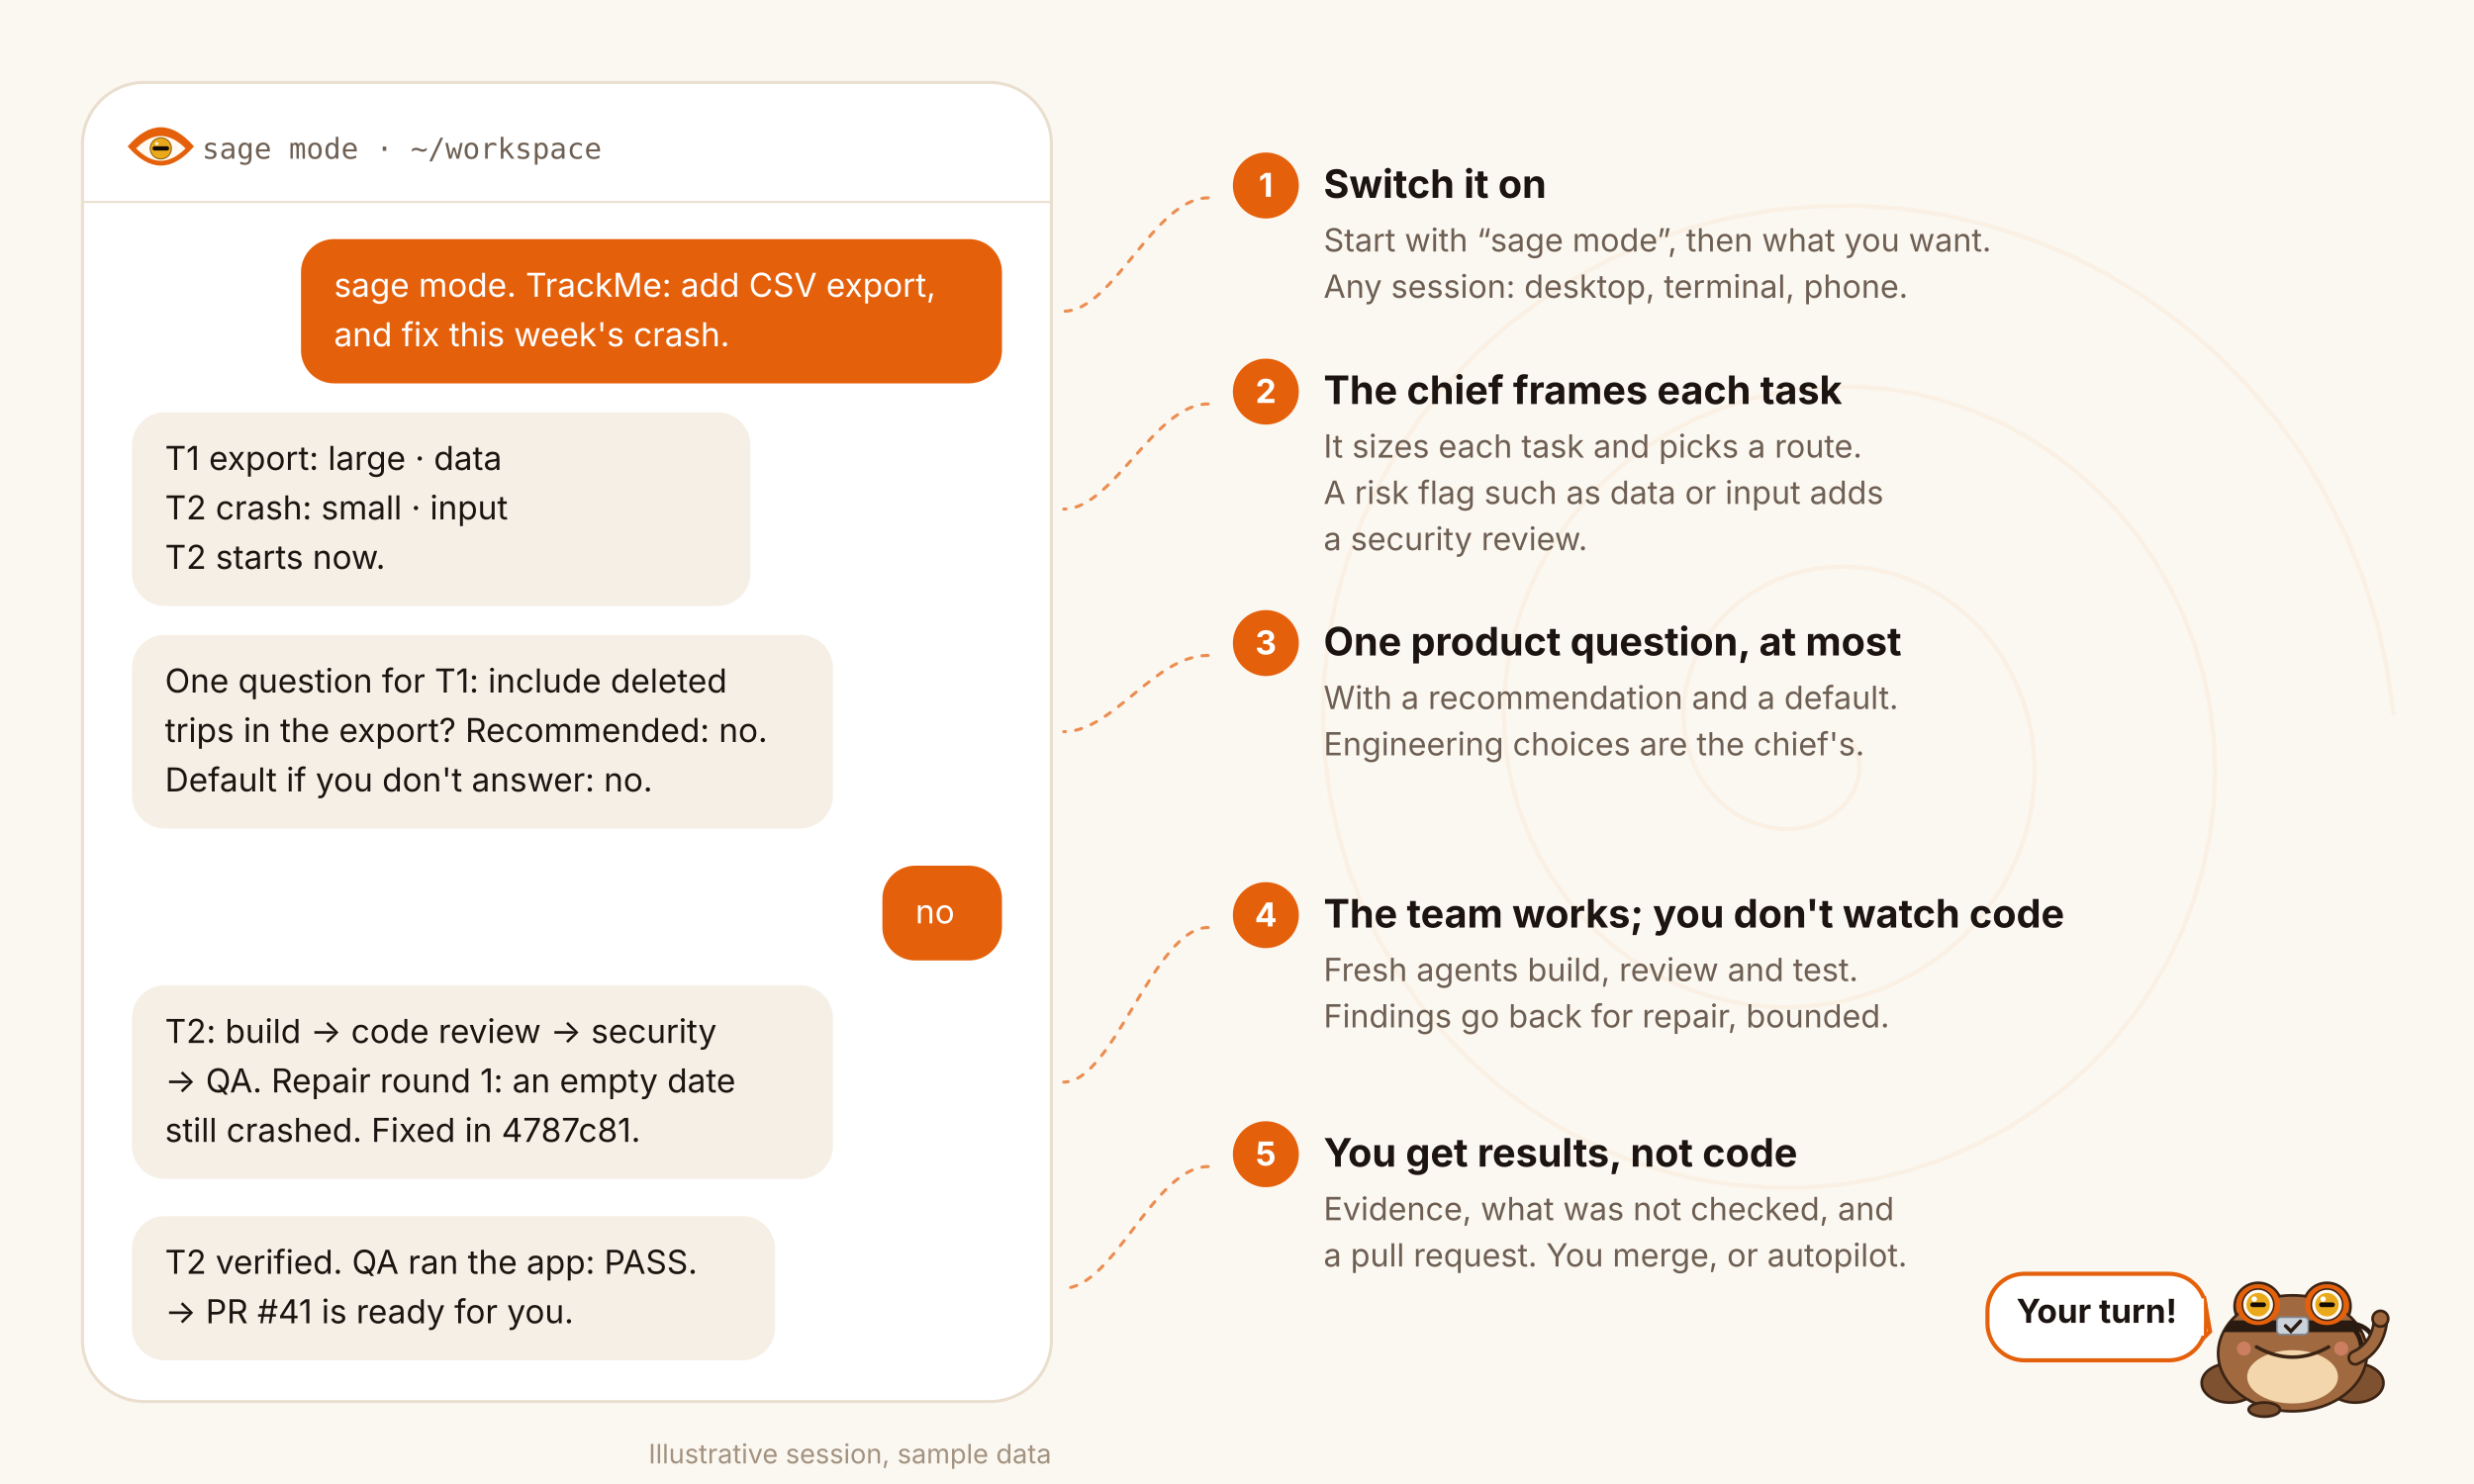
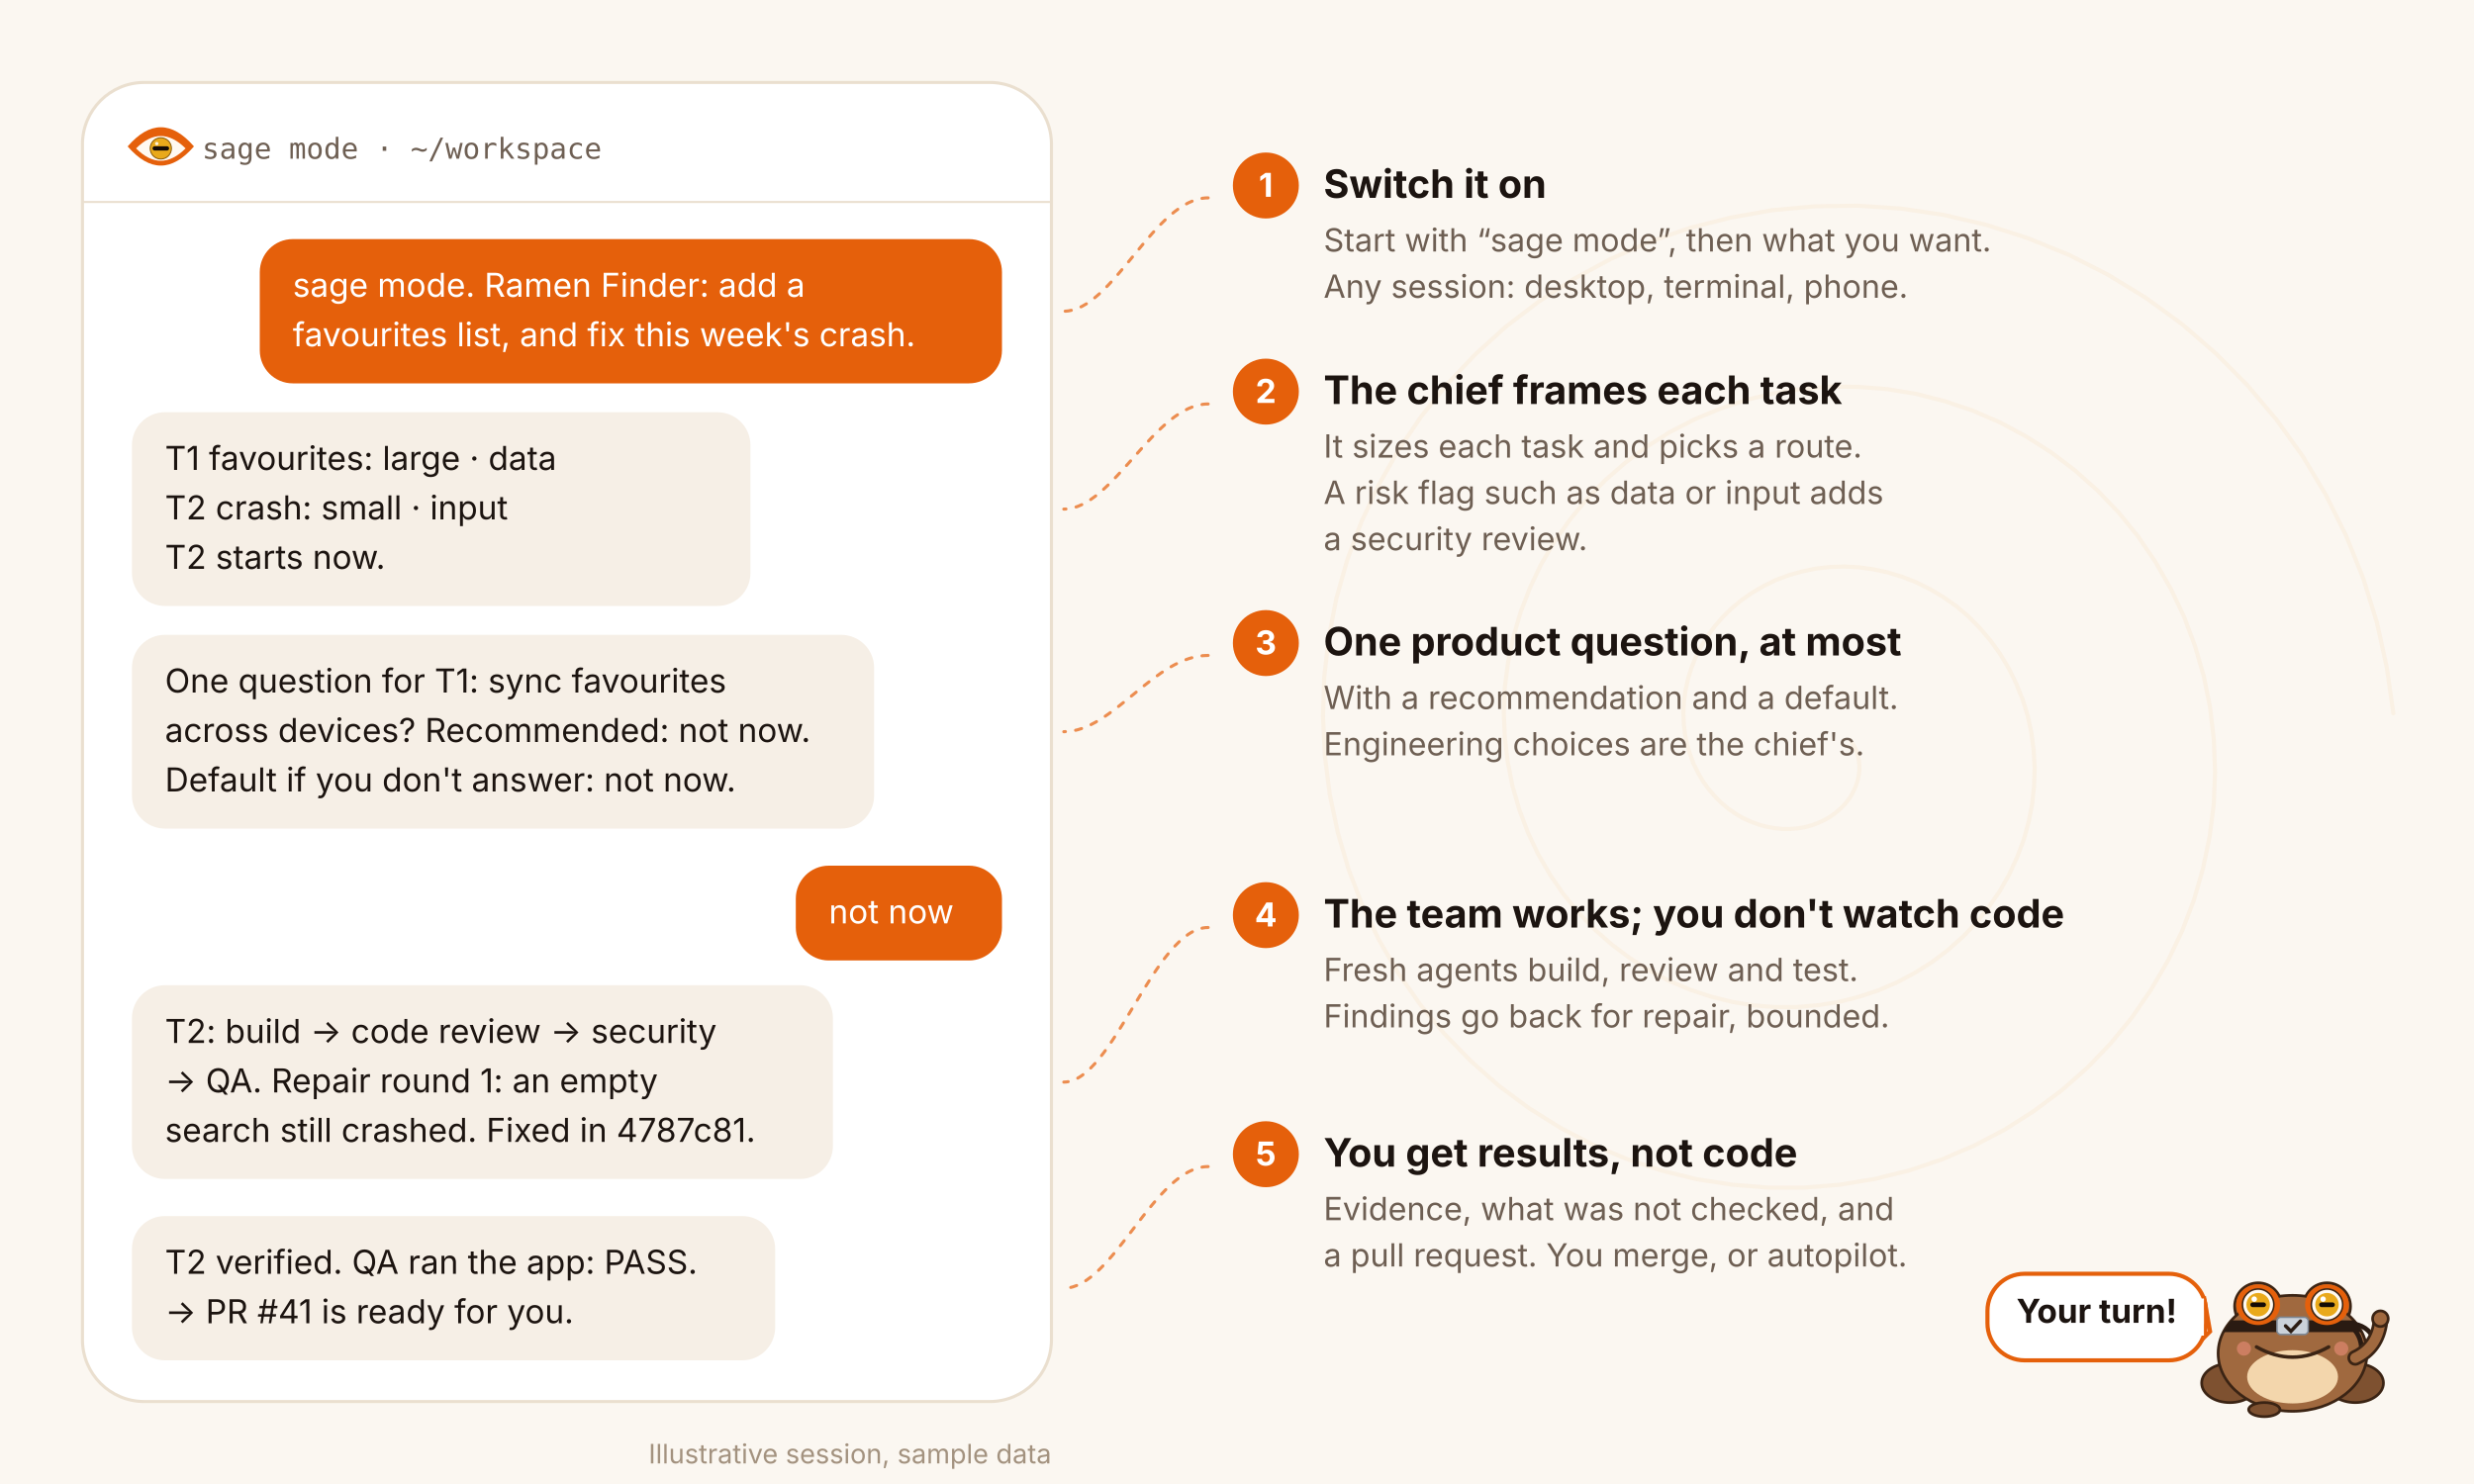
<svg xmlns="http://www.w3.org/2000/svg" viewBox="0 0 1200 720" width="1200" height="720" role="img" aria-label="Your first training, in five minutes: an illustrative session with numbered notes. 1, switch it on. 2, the chief frames each task. 3, one product question at most. 4, the team works. 5, you get results and a pull request.">
  <defs>
    <marker id="arrow" viewBox="0 0 10 10" refX="8" refY="5" markerWidth="7" markerHeight="7" orient="auto-start-reverse">
      <path d="M0 0 L10 5 L0 10 z" fill="#6E5F53" />
    </marker>
    <marker id="arrow-accent" viewBox="0 0 10 10" refX="8" refY="5" markerWidth="7" markerHeight="7" orient="auto-start-reverse">
      <path d="M0 0 L10 5 L0 10 z" fill="#E5600B" />
    </marker>
    <marker id="arrow-bad" viewBox="0 0 10 10" refX="8" refY="5" markerWidth="7" markerHeight="7" orient="auto-start-reverse">
      <path d="M0 0 L10 5 L0 10 z" fill="#C2412D" />
    </marker>
  </defs>
  <rect width="1200" height="720" fill="#FBF7F1" />
  <path d="M898.0 360.0 L 899.1 361.5 L 900.0 363.2 L 900.7 365.1 L 901.3 367.1 L 901.7 369.2 L 901.9 371.4 L 901.9 373.7 L 901.6 376.1 L 901.1 378.5 L 900.3 380.9 L 899.3 383.4 L 898.0 385.8 L 896.5 388.1 L 894.7 390.3 L 892.6 392.4 L 890.3 394.4 L 887.8 396.2 L 885.0 397.8 L 882.0 399.2 L 878.8 400.4 L 875.5 401.3 L 872.0 401.9 L 868.4 402.2 L 864.6 402.2 L 860.9 401.8 L 857.0 401.1 L 853.2 400.1 L 849.4 398.7 L 845.6 397.0 L 842.0 394.9 L 838.4 392.4 L 835.0 389.6 L 831.8 386.4 L 828.8 382.9 L 826.1 379.2 L 823.7 375.1 L 821.5 370.7 L 819.8 366.1 L 818.3 361.3 L 817.3 356.3 L 816.7 351.2 L 816.5 345.9 L 816.8 340.5 L 817.5 335.1 L 818.7 329.7 L 820.3 324.4 L 822.4 319.0 L 825.0 313.9 L 828.1 308.8 L 831.6 304.0 L 835.6 299.4 L 840.0 295.1 L 844.8 291.1 L 850.0 287.5 L 855.5 284.3 L 861.4 281.4 L 867.6 279.1 L 874.0 277.3 L 880.6 275.9 L 887.5 275.1 L 894.4 274.9 L 901.4 275.2 L 908.5 276.2 L 915.6 277.7 L 922.5 279.8 L 929.4 282.5 L 936.1 285.8 L 942.6 289.7 L 948.9 294.1 L 954.8 299.1 L 960.3 304.7 L 965.4 310.7 L 970.1 317.2 L 974.3 324.2 L 977.9 331.5 L 981.0 339.2 L 983.5 347.2 L 985.3 355.5 L 986.4 363.9 L 986.9 372.5 L 986.6 381.3 L 985.7 390.0 L 984.0 398.8 L 981.6 407.4 L 978.4 415.9 L 974.6 424.2 L 970.0 432.3 L 964.7 440.0 L 958.8 447.4 L 952.3 454.3 L 945.1 460.7 L 937.4 466.6 L 929.1 471.8 L 920.4 476.5 L 911.3 480.4 L 901.7 483.6 L 891.9 486.1 L 881.8 487.7 L 871.5 488.6 L 861.1 488.6 L 850.6 487.8 L 840.2 486.1 L 829.8 483.5 L 819.6 480.1 L 809.6 475.9 L 799.9 470.8 L 790.6 464.9 L 781.7 458.2 L 773.3 450.8 L 765.5 442.6 L 758.3 433.8 L 751.8 424.3 L 746.0 414.3 L 741.0 403.7 L 736.9 392.7 L 733.6 381.3 L 731.3 369.6 L 729.9 357.7 L 729.4 345.6 L 729.9 333.4 L 731.5 321.2 L 734.0 309.1 L 737.5 297.2 L 742.0 285.4 L 747.4 274.0 L 753.8 263.0 L 761.2 252.5 L 769.4 242.5 L 778.4 233.2 L 788.2 224.6 L 798.8 216.7 L 810.0 209.6 L 821.9 203.5 L 834.3 198.3 L 847.1 194.0 L 860.4 190.8 L 873.9 188.7 L 887.7 187.6 L 901.6 187.7 L 915.5 188.8 L 929.4 191.1 L 943.1 194.6 L 956.6 199.1 L 969.8 204.8 L 982.5 211.6 L 994.8 219.4 L 1006.4 228.2 L 1017.4 238.0 L 1027.6 248.6 L 1037.0 260.2 L 1045.4 272.5 L 1052.9 285.6 L 1059.4 299.3 L 1064.7 313.5 L 1069.0 328.3 L 1072.0 343.4 L 1073.8 358.8 L 1074.4 374.3 L 1073.8 390.0 L 1071.8 405.7 L 1068.6 421.2 L 1064.2 436.5 L 1058.5 451.5 L 1051.6 466.0 L 1043.4 480.1 L 1034.2 493.5 L 1023.8 506.2 L 1012.4 518.1 L 1000.0 529.0 L 986.6 539.0 L 972.5 548.0 L 957.6 555.8 L 942.0 562.5 L 925.9 567.9 L 909.3 572.0 L 892.3 574.8 L 875.1 576.2 L 857.7 576.2 L 840.3 574.8 L 822.9 572.1 L 805.8 567.9 L 789.0 562.3 L 772.6 555.4 L 756.7 547.1 L 741.4 537.5 L 726.9 526.7 L 713.3 514.7 L 700.6 501.6 L 688.9 487.4 L 678.3 472.3 L 669.0 456.3 L 660.9 439.5 L 654.2 422.0 L 648.9 404.0 L 645.0 385.5 L 642.6 366.6 L 641.7 347.6 L 642.3 328.4 L 644.5 309.3 L 648.2 290.3 L 653.5 271.6 L 660.3 253.3 L 668.6 235.5 L 678.3 218.4 L 689.4 202.0 L 701.8 186.5 L 715.5 172.0 L 730.4 158.5 L 746.4 146.3 L 763.4 135.3 L 781.3 125.6 L 799.9 117.4 L 819.3 110.7 L 839.3 105.6 L 859.6 102.0 L 880.3 100.1 L 901.2 99.8 L 922.1 101.2 L 942.9 104.3 L 963.5 109.1 L 983.7 115.6 L 1003.4 123.6 L 1022.5 133.3 L 1040.8 144.5 L 1058.3 157.2 L 1074.7 171.4 L 1090.0 186.8 L 1104.1 203.5 L 1116.9 221.3 L 1128.2 240.2 L 1138.0 260.0 L 1146.3 280.7 L 1152.9 302.0 L 1157.7 323.8 L 1160.9 346.1" fill="none" stroke="#F0A050" stroke-width="2" stroke-linecap="round" opacity="0.08" />
  <rect x="40" y="40" width="470" height="640" rx="30" fill="#FFFFFF" stroke="#EADFCF" stroke-width="1.5" />
  <path d="M61.92 71.04 Q 78 52.44, 94.08 71.04 Q 78 89.64, 61.92 71.04 Z" fill="#E5600B" stroke-width="0" stroke-linecap="round" />
  <path d="M66 72 Q 78 60, 90 72 Q 78 84, 66 72 Z" fill="#FFF9F1" stroke-width="0" stroke-linecap="round" />
  <circle cx="78" cy="72" r="5.16" fill="#E9A91B" stroke="#8A5A06" stroke-width="0.48" />
  <rect x="73.975" y="70.968" width="8.05" height="2.064" rx="1.032" fill="#140B06" />
  <circle cx="76.039" cy="69.678" r="0.826" fill="#FFFFFF" opacity="0.85" />
  <text x="98" y="77" font-family="ui-monospace, SFMono-Regular, Menlo, Consolas, monospace" font-size="14" font-weight="400" fill="#6E5F53" text-anchor="start">
    <tspan x="98" dy="0">sage mode · ~/workspace</tspan>
  </text>
  <path d="M40 98 L 510 98" fill="none" stroke="#EADFCF" stroke-width="1" stroke-linecap="round" />
-   <rect x="146" y="116" width="340" height="70" rx="16" fill="#E5600B" />
-   <text x="162" y="144" font-family="-apple-system, BlinkMacSystemFont, 'Segoe UI', Inter, Helvetica, Arial, sans-serif" font-size="16" font-weight="400" fill="#FFFFFF" text-anchor="start">
-     <tspan x="162" dy="0">sage mode. TrackMe: add CSV export,</tspan>
-     <tspan x="162" dy="24">and fix this week's crash.</tspan>
+   <rect x="126" y="116" width="360" height="70" rx="16" fill="#E5600B" />
+   <text x="142" y="144" font-family="-apple-system, BlinkMacSystemFont, 'Segoe UI', Inter, Helvetica, Arial, sans-serif" font-size="16" font-weight="400" fill="#FFFFFF" text-anchor="start">
+     <tspan x="142" dy="0">sage mode. Ramen Finder: add a</tspan>
+     <tspan x="142" dy="24">favourites list, and fix this week's crash.</tspan>
  </text>
  <rect x="64" y="200" width="300" height="94" rx="16" fill="#F6EFE6" />
  <text x="80" y="228" font-family="-apple-system, BlinkMacSystemFont, 'Segoe UI', Inter, Helvetica, Arial, sans-serif" font-size="16" font-weight="400" fill="#1C1410" text-anchor="start">
-     <tspan x="80" dy="0">T1 export: large · data</tspan>
+     <tspan x="80" dy="0">T1 favourites: large · data</tspan>
    <tspan x="80" dy="24">T2 crash: small · input</tspan>
    <tspan x="80" dy="24">T2 starts now.</tspan>
  </text>
-   <rect x="64" y="308" width="340" height="94" rx="16" fill="#F6EFE6" />
+   <rect x="64" y="308" width="360" height="94" rx="16" fill="#F6EFE6" />
  <text x="80" y="336" font-family="-apple-system, BlinkMacSystemFont, 'Segoe UI', Inter, Helvetica, Arial, sans-serif" font-size="16" font-weight="400" fill="#1C1410" text-anchor="start">
-     <tspan x="80" dy="0">One question for T1: include deleted</tspan>
-     <tspan x="80" dy="24">trips in the export? Recommended: no.</tspan>
-     <tspan x="80" dy="24">Default if you don't answer: no.</tspan>
+     <tspan x="80" dy="0">One question for T1: sync favourites</tspan>
+     <tspan x="80" dy="24">across devices? Recommended: not now.</tspan>
+     <tspan x="80" dy="24">Default if you don't answer: not now.</tspan>
  </text>
-   <rect x="428" y="420" width="58" height="46" rx="16" fill="#E5600B" />
-   <text x="444" y="448" font-family="-apple-system, BlinkMacSystemFont, 'Segoe UI', Inter, Helvetica, Arial, sans-serif" font-size="16" font-weight="400" fill="#FFFFFF" text-anchor="start">
-     <tspan x="444" dy="0">no</tspan>
+   <rect x="386" y="420" width="100" height="46" rx="16" fill="#E5600B" />
+   <text x="402" y="448" font-family="-apple-system, BlinkMacSystemFont, 'Segoe UI', Inter, Helvetica, Arial, sans-serif" font-size="16" font-weight="400" fill="#FFFFFF" text-anchor="start">
+     <tspan x="402" dy="0">not now</tspan>
  </text>
  <rect x="64" y="478" width="340" height="94" rx="16" fill="#F6EFE6" />
  <text x="80" y="506" font-family="-apple-system, BlinkMacSystemFont, 'Segoe UI', Inter, Helvetica, Arial, sans-serif" font-size="16" font-weight="400" fill="#1C1410" text-anchor="start">
    <tspan x="80" dy="0">T2: build → code review → security</tspan>
-     <tspan x="80" dy="24">→ QA. Repair round 1: an empty date</tspan>
-     <tspan x="80" dy="24">still crashed. Fixed in 4787c81.</tspan>
+     <tspan x="80" dy="24">→ QA. Repair round 1: an empty</tspan>
+     <tspan x="80" dy="24">search still crashed. Fixed in 4787c81.</tspan>
  </text>
  <rect x="64" y="590" width="312" height="70" rx="16" fill="#F6EFE6" />
  <text x="80" y="618" font-family="-apple-system, BlinkMacSystemFont, 'Segoe UI', Inter, Helvetica, Arial, sans-serif" font-size="16" font-weight="400" fill="#1C1410" text-anchor="start">
    <tspan x="80" dy="0">T2 verified. QA ran the app: PASS.</tspan>
    <tspan x="80" dy="24">→ PR #41 is ready for you.</tspan>
  </text>
  <text x="510" y="710" font-family="-apple-system, BlinkMacSystemFont, 'Segoe UI', Inter, Helvetica, Arial, sans-serif" font-size="13" font-weight="400" fill="#A3927F" text-anchor="end">
    <tspan x="510" dy="0">Illustrative session, sample data</tspan>
  </text>
  <defs>
    <clipPath id="toad-body-3">
      <ellipse cx="1112" cy="656.6" rx="36.1" ry="28.12" />
    </clipPath>
  </defs>
  <ellipse cx="1081.6" cy="671" rx="13.68" ry="9.5" fill="#7E5130" stroke="#3B2414" stroke-width="1.33" />
  <ellipse cx="1142.4" cy="671" rx="13.68" ry="9.5" fill="#7E5130" stroke="#3B2414" stroke-width="1.33" />
  <circle cx="1095.3" cy="633.8" r="11.4" fill="#A0693F" stroke="#3B2414" stroke-width="1.33" />
  <circle cx="1128.7" cy="633.8" r="11.4" fill="#A0693F" stroke="#3B2414" stroke-width="1.33" />
  <ellipse cx="1112" cy="656.6" rx="36.1" ry="28.12" fill="#A0693F" stroke="#3B2414" stroke-width="1.33" />
  <ellipse cx="1112" cy="668" rx="22.04" ry="12.92" fill="#F3D6AC" />
  <g clip-path="url(#toad-body-3)">
    <rect x="1074" y="640.6" width="76" height="5.7" rx="0" fill="#2A1B12" />
  </g>
  <path d="M1140.1 642.1 q 8.36 0.76 11.4 7.6" fill="none" stroke="#2A1B12" stroke-width="2.28" stroke-linecap="round" />
  <path d="M1140.1 643.3 q 5.32 4.56 5.32 11.4" fill="none" stroke="#2A1B12" stroke-width="2.28" stroke-linecap="round" />
  <rect x="1104.4" y="639.1" width="15.2" height="8.36" rx="1.9" fill="#CBD2DA" stroke="#7D8794" stroke-width="0.76" />
  <path d="M1108.6 643.3 L 1111.2 645.9 L 1115.8 641" fill="none" stroke="#2A1B12" stroke-width="1.71" stroke-linecap="round" />
  <ellipse cx="1095.3" cy="633" rx="10.64" ry="9.88" fill="#E5600B" />
  <circle cx="1095.3" cy="633" r="7.6" fill="#FFF9F1" stroke="#3B2414" stroke-width="0.76" />
  <circle cx="1095.3" cy="633" r="5.7" fill="#E9A91B" />
  <rect x="1091.5" y="631.9" width="7.6" height="2.28" rx="1.14" fill="#140B06" />
  <circle cx="1093.4" cy="630.3" r="1.33" fill="#FFFFFF" />
  <ellipse cx="1128.7" cy="633" rx="10.64" ry="9.88" fill="#E5600B" />
  <circle cx="1128.7" cy="633" r="7.6" fill="#FFF9F1" stroke="#3B2414" stroke-width="0.76" />
  <circle cx="1128.7" cy="633" r="5.7" fill="#E9A91B" />
  <rect x="1124.9" y="631.9" width="7.6" height="2.28" rx="1.14" fill="#140B06" />
  <circle cx="1126.8" cy="630.3" r="1.33" fill="#FFFFFF" />
  <circle cx="1088.4" cy="654.3" r="3.42" fill="#F0907E" opacity="0.55" />
  <circle cx="1135.6" cy="654.3" r="3.42" fill="#F0907E" opacity="0.55" />
  <path d="M1094.5 653.5 Q 1112 663.4 1129.5 653.5" fill="none" stroke="#3B2414" stroke-width="1.71" stroke-linecap="round" />
  <ellipse cx="1098.3" cy="683.9" rx="7.6" ry="3.42" fill="#7E5130" stroke="#3B2414" stroke-width="1.33" />
  <path d="M1142.4 658.8 Q 1153 653.9 1154.6 641.4" fill="none" stroke="#3B2414" stroke-width="7.6" stroke-linecap="round" />
  <path d="M1142.4 658.8 Q 1153 653.9 1154.6 641.4" fill="none" stroke="#A0693F" stroke-width="4.94" stroke-linecap="round" />
  <circle cx="1154.6" cy="639.8" r="3.8" fill="#A0693F" stroke="#3B2414" stroke-width="1.33" />
  <path d="M1069 629 L 1072 646 L 1069 649 Z" fill="#FFFFFF" stroke="#E5600B" stroke-width="2" stroke-linecap="round" />
  <rect x="964" y="618" width="106" height="42" rx="18" fill="#FFFFFF" stroke="#E5600B" stroke-width="2" />
  <rect x="1066" y="630" width="3" height="18" rx="0" fill="#FFFFFF" />
  <text x="1017" y="641.8" font-family="-apple-system, BlinkMacSystemFont, 'Segoe UI', Inter, Helvetica, Arial, sans-serif" font-size="16" font-weight="750" fill="#1C1410" text-anchor="middle">
    <tspan x="1017" dy="0">Your turn!</tspan>
  </text>
  <path d="M586 96 C 560 96, 540 151, 516 151" fill="none" stroke="#E5600B" stroke-width="1.5" stroke-dasharray="3 5" stroke-linecap="round" opacity="0.7" />
  <circle cx="614" cy="90" r="16" fill="#E5600B" />
  <text x="614" y="95.5" font-family="-apple-system, BlinkMacSystemFont, 'Segoe UI', Inter, Helvetica, Arial, sans-serif" font-size="16" font-weight="750" fill="#FFFFFF" text-anchor="middle">
    <tspan x="614" dy="0">1</tspan>
  </text>
  <text x="642" y="96" font-family="-apple-system, BlinkMacSystemFont, 'Segoe UI', Inter, Helvetica, Arial, sans-serif" font-size="19" font-weight="700" fill="#1C1410" text-anchor="start">
    <tspan x="642" dy="0">Switch it on</tspan>
  </text>
  <text x="642" y="122" font-family="-apple-system, BlinkMacSystemFont, 'Segoe UI', Inter, Helvetica, Arial, sans-serif" font-size="15.5" font-weight="400" fill="#6E5F53" text-anchor="start">
    <tspan x="642" dy="0">Start with “sage mode”, then what you want.</tspan>
    <tspan x="642" dy="22.475">Any session: desktop, terminal, phone.</tspan>
  </text>
  <path d="M586 196 C 560 196, 540 247, 516 247" fill="none" stroke="#E5600B" stroke-width="1.5" stroke-dasharray="3 5" stroke-linecap="round" opacity="0.7" />
  <circle cx="614" cy="190" r="16" fill="#E5600B" />
  <text x="614" y="195.5" font-family="-apple-system, BlinkMacSystemFont, 'Segoe UI', Inter, Helvetica, Arial, sans-serif" font-size="16" font-weight="750" fill="#FFFFFF" text-anchor="middle">
    <tspan x="614" dy="0">2</tspan>
  </text>
  <text x="642" y="196" font-family="-apple-system, BlinkMacSystemFont, 'Segoe UI', Inter, Helvetica, Arial, sans-serif" font-size="19" font-weight="700" fill="#1C1410" text-anchor="start">
    <tspan x="642" dy="0">The chief frames each task</tspan>
  </text>
  <text x="642" y="222" font-family="-apple-system, BlinkMacSystemFont, 'Segoe UI', Inter, Helvetica, Arial, sans-serif" font-size="15.5" font-weight="400" fill="#6E5F53" text-anchor="start">
    <tspan x="642" dy="0">It sizes each task and picks a route.</tspan>
    <tspan x="642" dy="22.475">A risk flag such as data or input adds</tspan>
    <tspan x="642" dy="22.475">a security review.</tspan>
  </text>
  <path d="M586 318 C 560 318, 540 355, 516 355" fill="none" stroke="#E5600B" stroke-width="1.5" stroke-dasharray="3 5" stroke-linecap="round" opacity="0.7" />
  <circle cx="614" cy="312" r="16" fill="#E5600B" />
  <text x="614" y="317.5" font-family="-apple-system, BlinkMacSystemFont, 'Segoe UI', Inter, Helvetica, Arial, sans-serif" font-size="16" font-weight="750" fill="#FFFFFF" text-anchor="middle">
    <tspan x="614" dy="0">3</tspan>
  </text>
  <text x="642" y="318" font-family="-apple-system, BlinkMacSystemFont, 'Segoe UI', Inter, Helvetica, Arial, sans-serif" font-size="19" font-weight="700" fill="#1C1410" text-anchor="start">
    <tspan x="642" dy="0">One product question, at most</tspan>
  </text>
  <text x="642" y="344" font-family="-apple-system, BlinkMacSystemFont, 'Segoe UI', Inter, Helvetica, Arial, sans-serif" font-size="15.5" font-weight="400" fill="#6E5F53" text-anchor="start">
    <tspan x="642" dy="0">With a recommendation and a default.</tspan>
    <tspan x="642" dy="22.475">Engineering choices are the chief's.</tspan>
  </text>
  <path d="M586 450 C 560 450, 540 525, 516 525" fill="none" stroke="#E5600B" stroke-width="1.5" stroke-dasharray="3 5" stroke-linecap="round" opacity="0.7" />
  <circle cx="614" cy="444" r="16" fill="#E5600B" />
  <text x="614" y="449.5" font-family="-apple-system, BlinkMacSystemFont, 'Segoe UI', Inter, Helvetica, Arial, sans-serif" font-size="16" font-weight="750" fill="#FFFFFF" text-anchor="middle">
    <tspan x="614" dy="0">4</tspan>
  </text>
  <text x="642" y="450" font-family="-apple-system, BlinkMacSystemFont, 'Segoe UI', Inter, Helvetica, Arial, sans-serif" font-size="19" font-weight="700" fill="#1C1410" text-anchor="start">
    <tspan x="642" dy="0">The team works; you don't watch code</tspan>
  </text>
  <text x="642" y="476" font-family="-apple-system, BlinkMacSystemFont, 'Segoe UI', Inter, Helvetica, Arial, sans-serif" font-size="15.5" font-weight="400" fill="#6E5F53" text-anchor="start">
    <tspan x="642" dy="0">Fresh agents build, review and test.</tspan>
    <tspan x="642" dy="22.475">Findings go back for repair, bounded.</tspan>
  </text>
  <path d="M586 566 C 560 566, 540 625, 516 625" fill="none" stroke="#E5600B" stroke-width="1.5" stroke-dasharray="3 5" stroke-linecap="round" opacity="0.7" />
  <circle cx="614" cy="560" r="16" fill="#E5600B" />
  <text x="614" y="565.5" font-family="-apple-system, BlinkMacSystemFont, 'Segoe UI', Inter, Helvetica, Arial, sans-serif" font-size="16" font-weight="750" fill="#FFFFFF" text-anchor="middle">
    <tspan x="614" dy="0">5</tspan>
  </text>
  <text x="642" y="566" font-family="-apple-system, BlinkMacSystemFont, 'Segoe UI', Inter, Helvetica, Arial, sans-serif" font-size="19" font-weight="700" fill="#1C1410" text-anchor="start">
    <tspan x="642" dy="0">You get results, not code</tspan>
  </text>
  <text x="642" y="592" font-family="-apple-system, BlinkMacSystemFont, 'Segoe UI', Inter, Helvetica, Arial, sans-serif" font-size="15.5" font-weight="400" fill="#6E5F53" text-anchor="start">
    <tspan x="642" dy="0">Evidence, what was not checked, and</tspan>
    <tspan x="642" dy="22.475">a pull request. You merge, or autopilot.</tspan>
  </text>
</svg>
